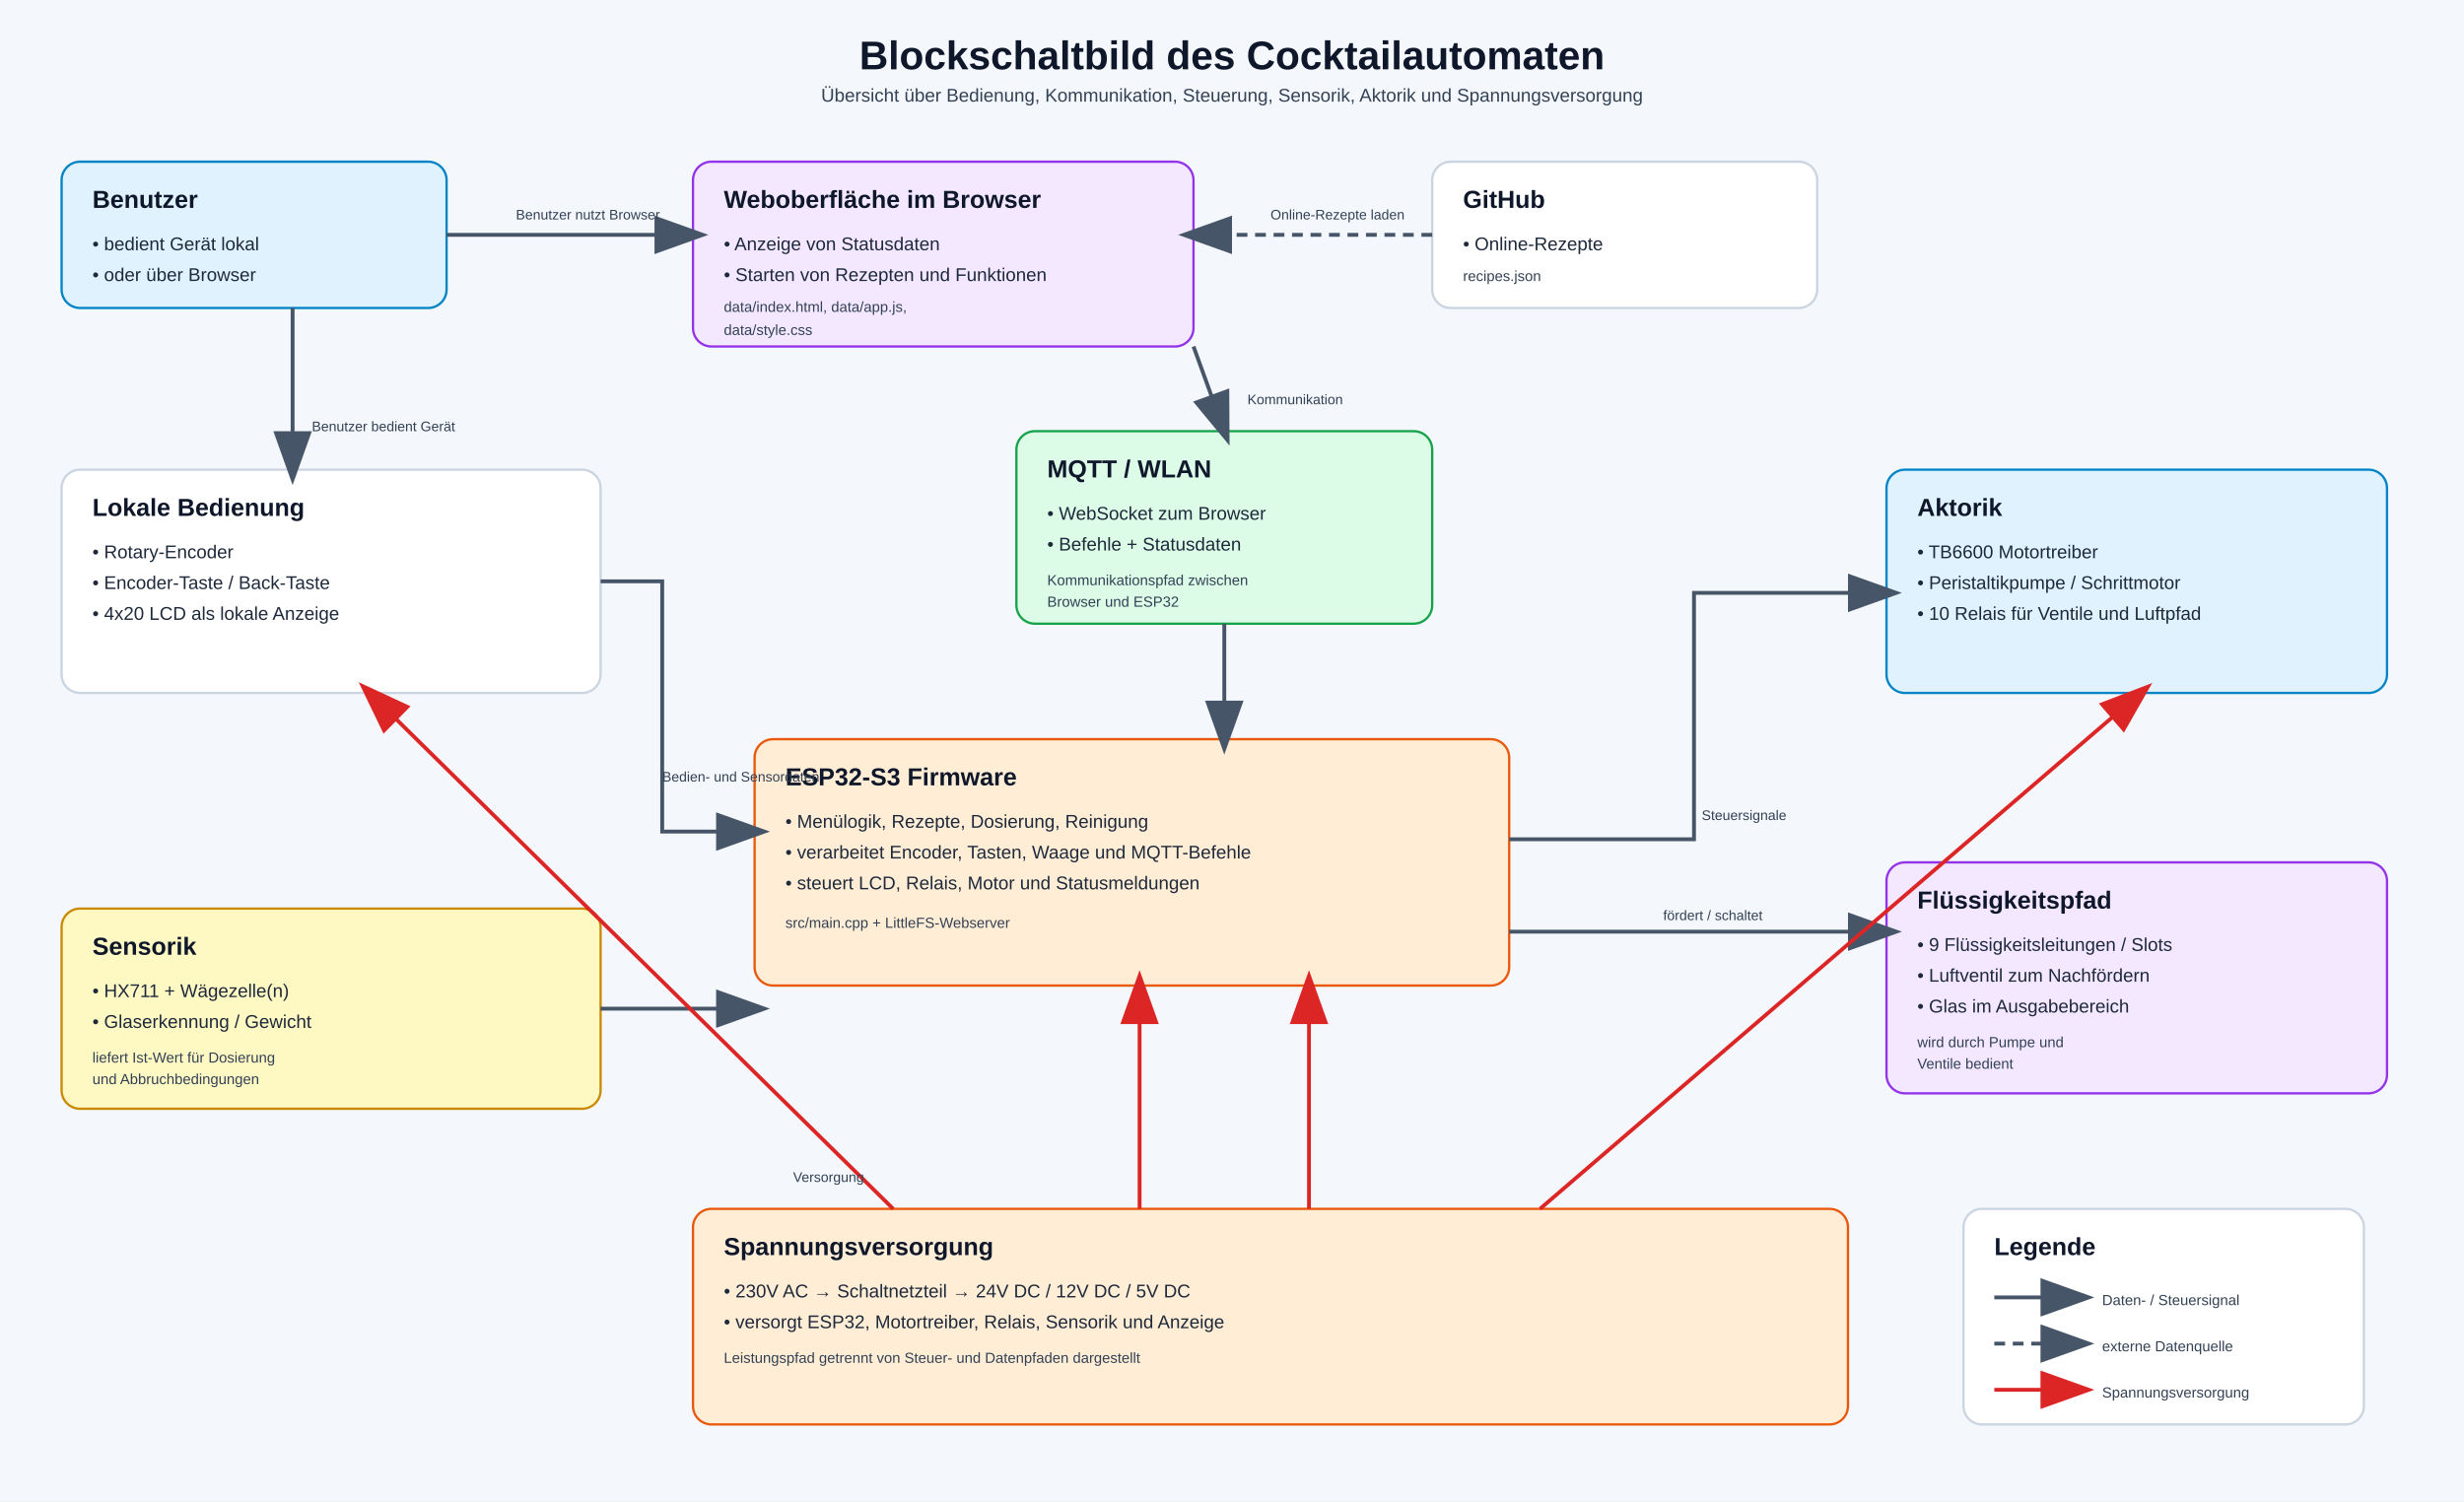
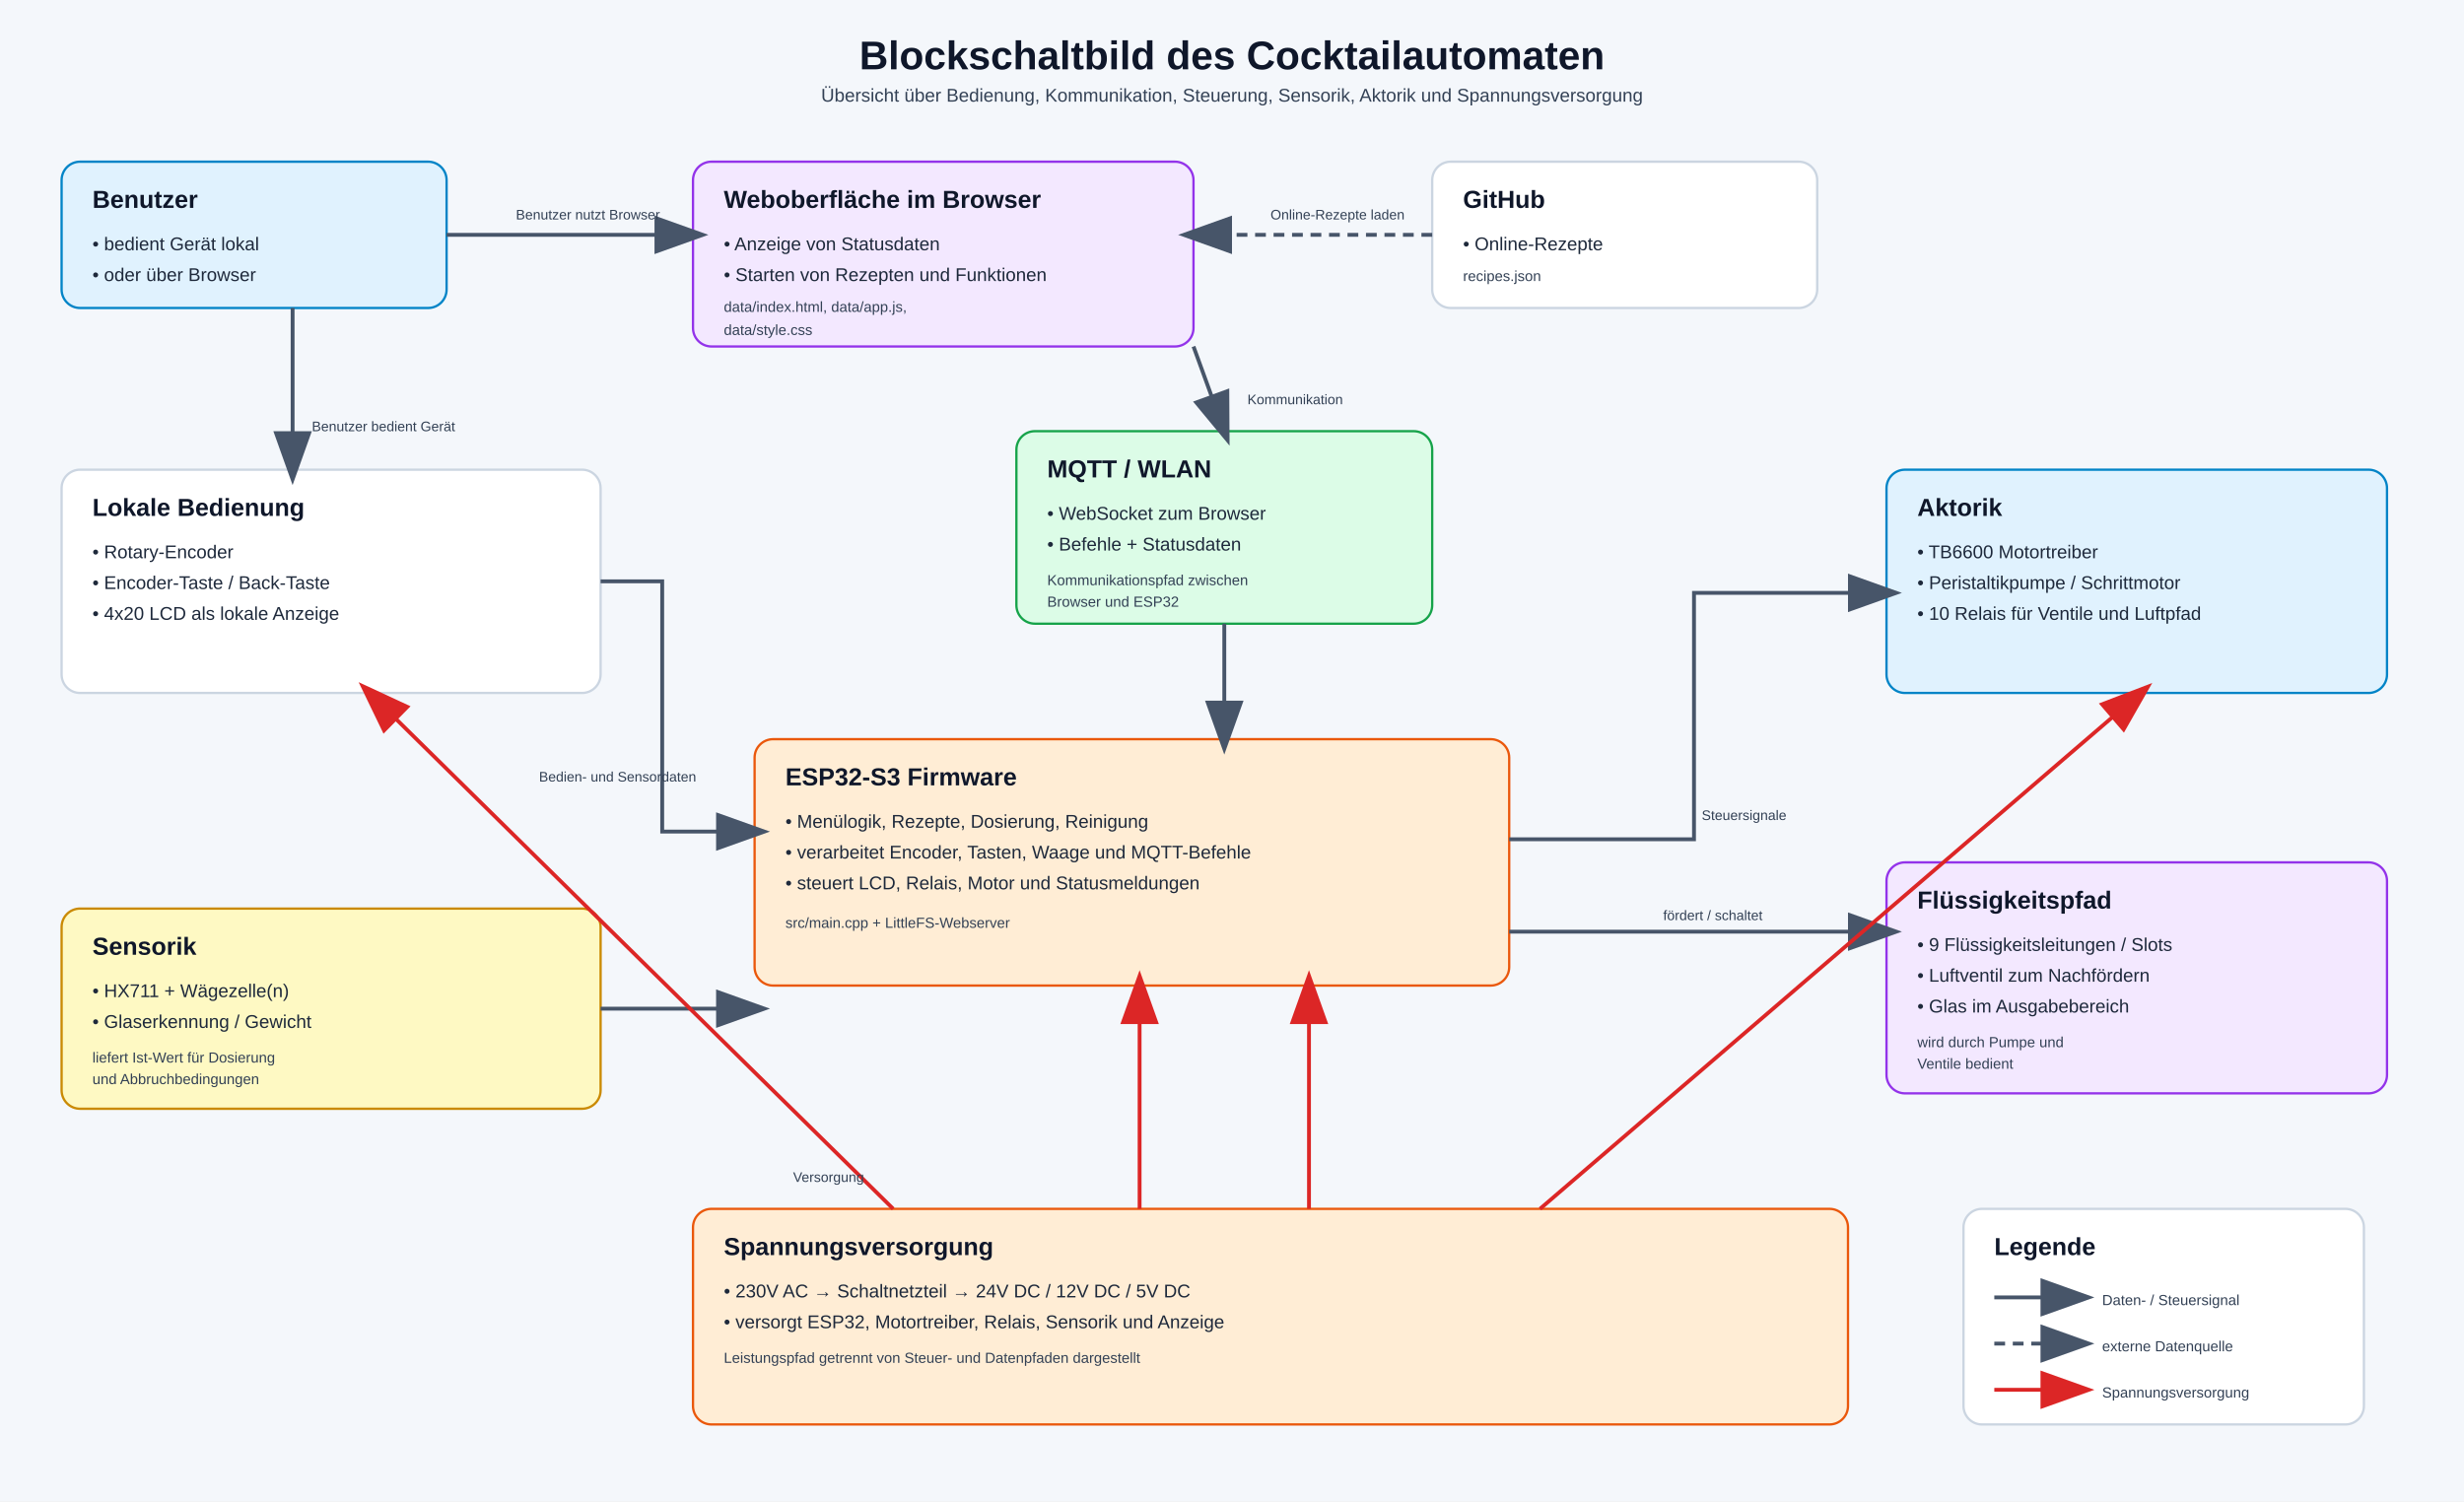
<svg xmlns="http://www.w3.org/2000/svg" width="3200" height="1950" viewBox="0 0 3200 1950" role="img" aria-labelledby="title desc">
  <defs>
    <style>
      .bg { fill: #f4f7fb; }
      .panel { fill: #ffffff; stroke: #cbd5e1; stroke-width: 3; rx: 24; ry: 24; }
      .panel-blue { fill: #e0f2fe; stroke: #0284c7; stroke-width: 3; rx: 24; ry: 24; }
      .panel-green { fill: #dcfce7; stroke: #16a34a; stroke-width: 3; rx: 24; ry: 24; }
      .panel-orange { fill: #ffedd5; stroke: #ea580c; stroke-width: 3; rx: 24; ry: 24; }
      .panel-purple { fill: #f3e8ff; stroke: #9333ea; stroke-width: 3; rx: 24; ry: 24; }
      .panel-yellow { fill: #fef9c3; stroke: #ca8a04; stroke-width: 3; rx: 24; ry: 24; }
      .title { font: 700 52px Arial, Helvetica, sans-serif; fill: #0f172a; }
      .subtitle { font: 400 24px Arial, Helvetica, sans-serif; fill: #334155; }
      .section { font: 700 32px Arial, Helvetica, sans-serif; fill: #0f172a; }
      .text { font: 400 24px Arial, Helvetica, sans-serif; fill: #1e293b; }
      .small { font: 400 19px Arial, Helvetica, sans-serif; fill: #334155; }
      .label { font: 400 18px Arial, Helvetica, sans-serif; fill: #334155; }
      .arrow { stroke: #475569; stroke-width: 5; fill: none; marker-end: url(#arrowhead); }
      .arrow-power { stroke: #dc2626; stroke-width: 5; fill: none; marker-end: url(#arrowhead-red); }
      .dashed { stroke-dasharray: 14 10; }
    </style>
    <marker id="arrowhead" markerWidth="14" markerHeight="10" refX="10" refY="5" orient="auto">
      <polygon points="0 0, 14 5, 0 10" fill="#475569" />
    </marker>
    <marker id="arrowhead-red" markerWidth="14" markerHeight="10" refX="10" refY="5" orient="auto">
      <polygon points="0 0, 14 5, 0 10" fill="#dc2626" />
    </marker>
  </defs>
  <rect class="bg" x="0" y="0" width="3200" height="1950" />
  <text class="title" x="1600" y="90" text-anchor="middle">Blockschaltbild des Cocktailautomaten</text>
  <text class="subtitle" x="1600" y="132" text-anchor="middle">Übersicht über Bedienung, Kommunikation, Steuerung, Sensorik, Aktorik und Spannungsversorgung</text>
  <rect class="panel-blue" x="80" y="210" width="500" height="190" />
  <text class="section" x="120" y="270">Benutzer</text>
  <text class="text" x="120" y="325">• bedient Gerät lokal</text>
  <text class="text" x="120" y="365">• oder über Browser</text>
  <rect class="panel-purple" x="900" y="210" width="650" height="240" />
  <text class="section" x="940" y="270">Weboberfläche im Browser</text>
  <text class="text" x="940" y="325">• Anzeige von Statusdaten</text>
  <text class="text" x="940" y="365">• Starten von Rezepten und Funktionen</text>
  <text class="small" x="940" y="405">data/index.html, data/app.js,</text>
  <text class="small" x="940" y="435">data/style.css</text>
  <rect class="panel" x="1860" y="210" width="500" height="190" />
  <text class="section" x="1900" y="270">GitHub</text>
  <text class="text" x="1900" y="325">• Online-Rezepte</text>
  <text class="small" x="1900" y="365">recipes.json</text>
  <rect class="panel-green" x="1320" y="560" width="540" height="250" />
  <text class="section" x="1360" y="620">MQTT / WLAN</text>
  <text class="text" x="1360" y="675">• WebSocket zum Browser</text>
  <text class="text" x="1360" y="715">• Befehle + Statusdaten</text>
  <text class="small" x="1360" y="760">Kommunikationspfad zwischen</text>
  <text class="small" x="1360" y="788">Browser und ESP32</text>
  <rect class="panel-orange" x="980" y="960" width="980" height="320" />
  <text class="section" x="1020" y="1020">ESP32-S3 Firmware</text>
  <text class="text" x="1020" y="1075">• Menülogik, Rezepte, Dosierung, Reinigung</text>
  <text class="text" x="1020" y="1115">• verarbeitet Encoder, Tasten, Waage und MQTT-Befehle</text>
  <text class="text" x="1020" y="1155">• steuert LCD, Relais, Motor und Statusmeldungen</text>
  <text class="small" x="1020" y="1205">src/main.cpp + LittleFS-Webserver</text>
  <rect class="panel" x="80" y="610" width="700" height="290" />
  <text class="section" x="120" y="670">Lokale Bedienung</text>
  <text class="text" x="120" y="725">• Rotary-Encoder</text>
  <text class="text" x="120" y="765">• Encoder-Taste / Back-Taste</text>
  <text class="text" x="120" y="805">• 4x20 LCD als lokale Anzeige</text>
  <rect class="panel-yellow" x="80" y="1180" width="700" height="260" />
  <text class="section" x="120" y="1240">Sensorik</text>
  <text class="text" x="120" y="1295">• HX711 + Wägezelle(n)</text>
  <text class="text" x="120" y="1335">• Glaserkennung / Gewicht</text>
  <text class="small" x="120" y="1380">liefert Ist-Wert für Dosierung</text>
  <text class="small" x="120" y="1408">und Abbruchbedingungen</text>
  <rect class="panel-blue" x="2450" y="610" width="650" height="290" />
  <text class="section" x="2490" y="670">Aktorik</text>
  <text class="text" x="2490" y="725">• TB6600 Motortreiber</text>
  <text class="text" x="2490" y="765">• Peristaltikpumpe / Schrittmotor</text>
  <text class="text" x="2490" y="805">• 10 Relais für Ventile und Luftpfad</text>
  <rect class="panel-purple" x="2450" y="1120" width="650" height="300" />
  <text class="section" x="2490" y="1180">Flüssigkeitspfad</text>
  <text class="text" x="2490" y="1235">• 9 Flüssigkeitsleitungen / Slots</text>
  <text class="text" x="2490" y="1275">• Luftventil zum Nachfördern</text>
  <text class="text" x="2490" y="1315">• Glas im Ausgabebereich</text>
  <text class="small" x="2490" y="1360">wird durch Pumpe und</text>
  <text class="small" x="2490" y="1388">Ventile bedient</text>
  <rect class="panel-orange" x="900" y="1570" width="1500" height="280" />
  <text class="section" x="940" y="1630">Spannungsversorgung</text>
  <text class="text" x="940" y="1685">• 230V AC → Schaltnetzteil → 24V DC / 12V DC / 5V DC</text>
  <text class="text" x="940" y="1725">• versorgt ESP32, Motortreiber, Relais, Sensorik und Anzeige</text>
  <text class="small" x="940" y="1770">Leistungspfad getrennt von Steuer- und Datenpfaden dargestellt</text>
  <line class="arrow" x1="580" y1="305" x2="900" y2="305" />
  <line class="arrow" x1="380" y1="400" x2="380" y2="610" />
  <line class="arrow" x1="1550" y1="450" x2="1590" y2="560" />
  <line class="arrow dashed" x1="1860" y1="305" x2="1550" y2="305" />
  <line class="arrow" x1="1590" y1="810" x2="1590" y2="960" />
  <path class="arrow" d="M780 755 L860 755 L860 1080 L980 1080" />
  <line class="arrow" x1="780" y1="1310" x2="980" y2="1310" />
  <path class="arrow" d="M1960 1090 L2200 1090 L2200 770 L2450 770" />
  <line class="arrow" x1="1960" y1="1210" x2="2450" y2="1210" />
  <line class="arrow-power" x1="1160" y1="1570" x2="480" y2="900" />
  <line class="arrow-power" x1="1480" y1="1570" x2="1480" y2="1280" />
  <line class="arrow-power" x1="1700" y1="1570" x2="1700" y2="1280" />
  <line class="arrow-power" x1="2000" y1="1570" x2="2780" y2="900" />
  <text class="label" x="670" y="285">Benutzer nutzt Browser</text>
  <text class="label" x="405" y="560">Benutzer bedient Gerät</text>
  <text class="label" x="1620" y="525">Kommunikation</text>
  <text class="label" x="1650" y="285">Online-Rezepte laden</text>
-   <text class="label" x="860" y="1015">Bedien- und Sensordaten</text>
+   <text class="label" x="700" y="1015">Bedien- und Sensordaten</text>
  <text class="label" x="2210" y="1065">Steuersignale</text>
  <text class="label" x="2160" y="1195">fördert / schaltet</text>
  <text class="label" x="1030" y="1535" fill="#dc2626">Versorgung</text>
  <rect class="panel" x="2550" y="1570" width="520" height="280" />
  <text class="section" x="2590" y="1630">Legende</text>
  <line class="arrow" x1="2590" y1="1685" x2="2700" y2="1685" />
  <text class="small" x="2730" y="1695">Daten- / Steuersignal</text>
  <line class="arrow dashed" x1="2590" y1="1745" x2="2700" y2="1745" />
  <text class="small" x="2730" y="1755">externe Datenquelle</text>
  <line class="arrow-power" x1="2590" y1="1805" x2="2700" y2="1805" />
  <text class="small" x="2730" y="1815">Spannungsversorgung</text>
</svg>
